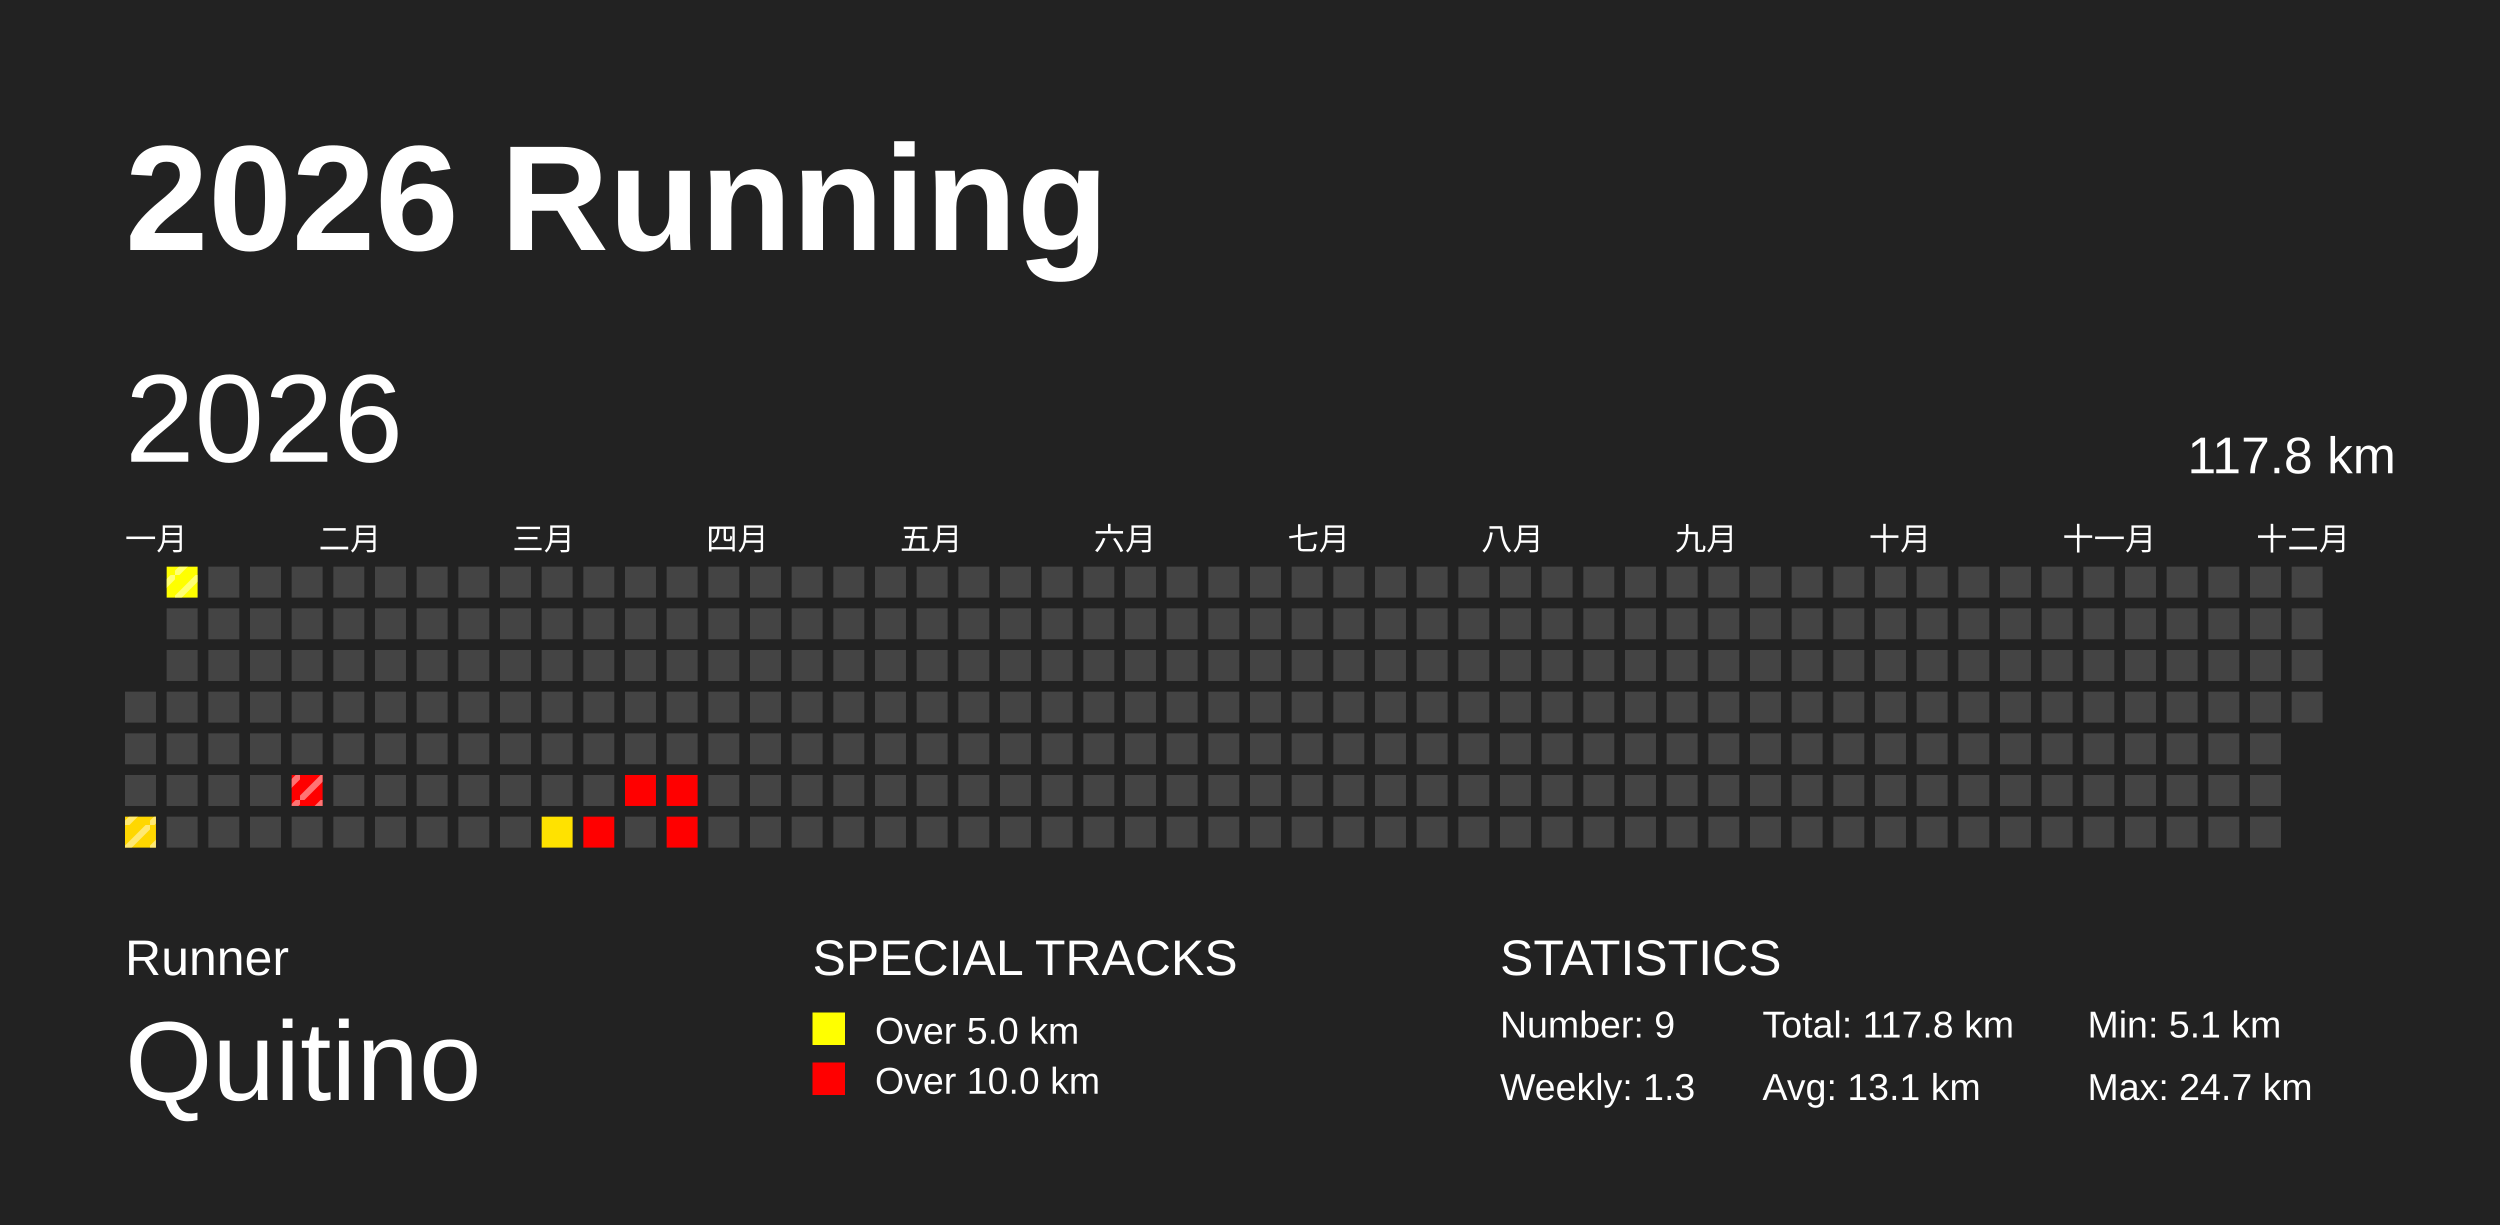
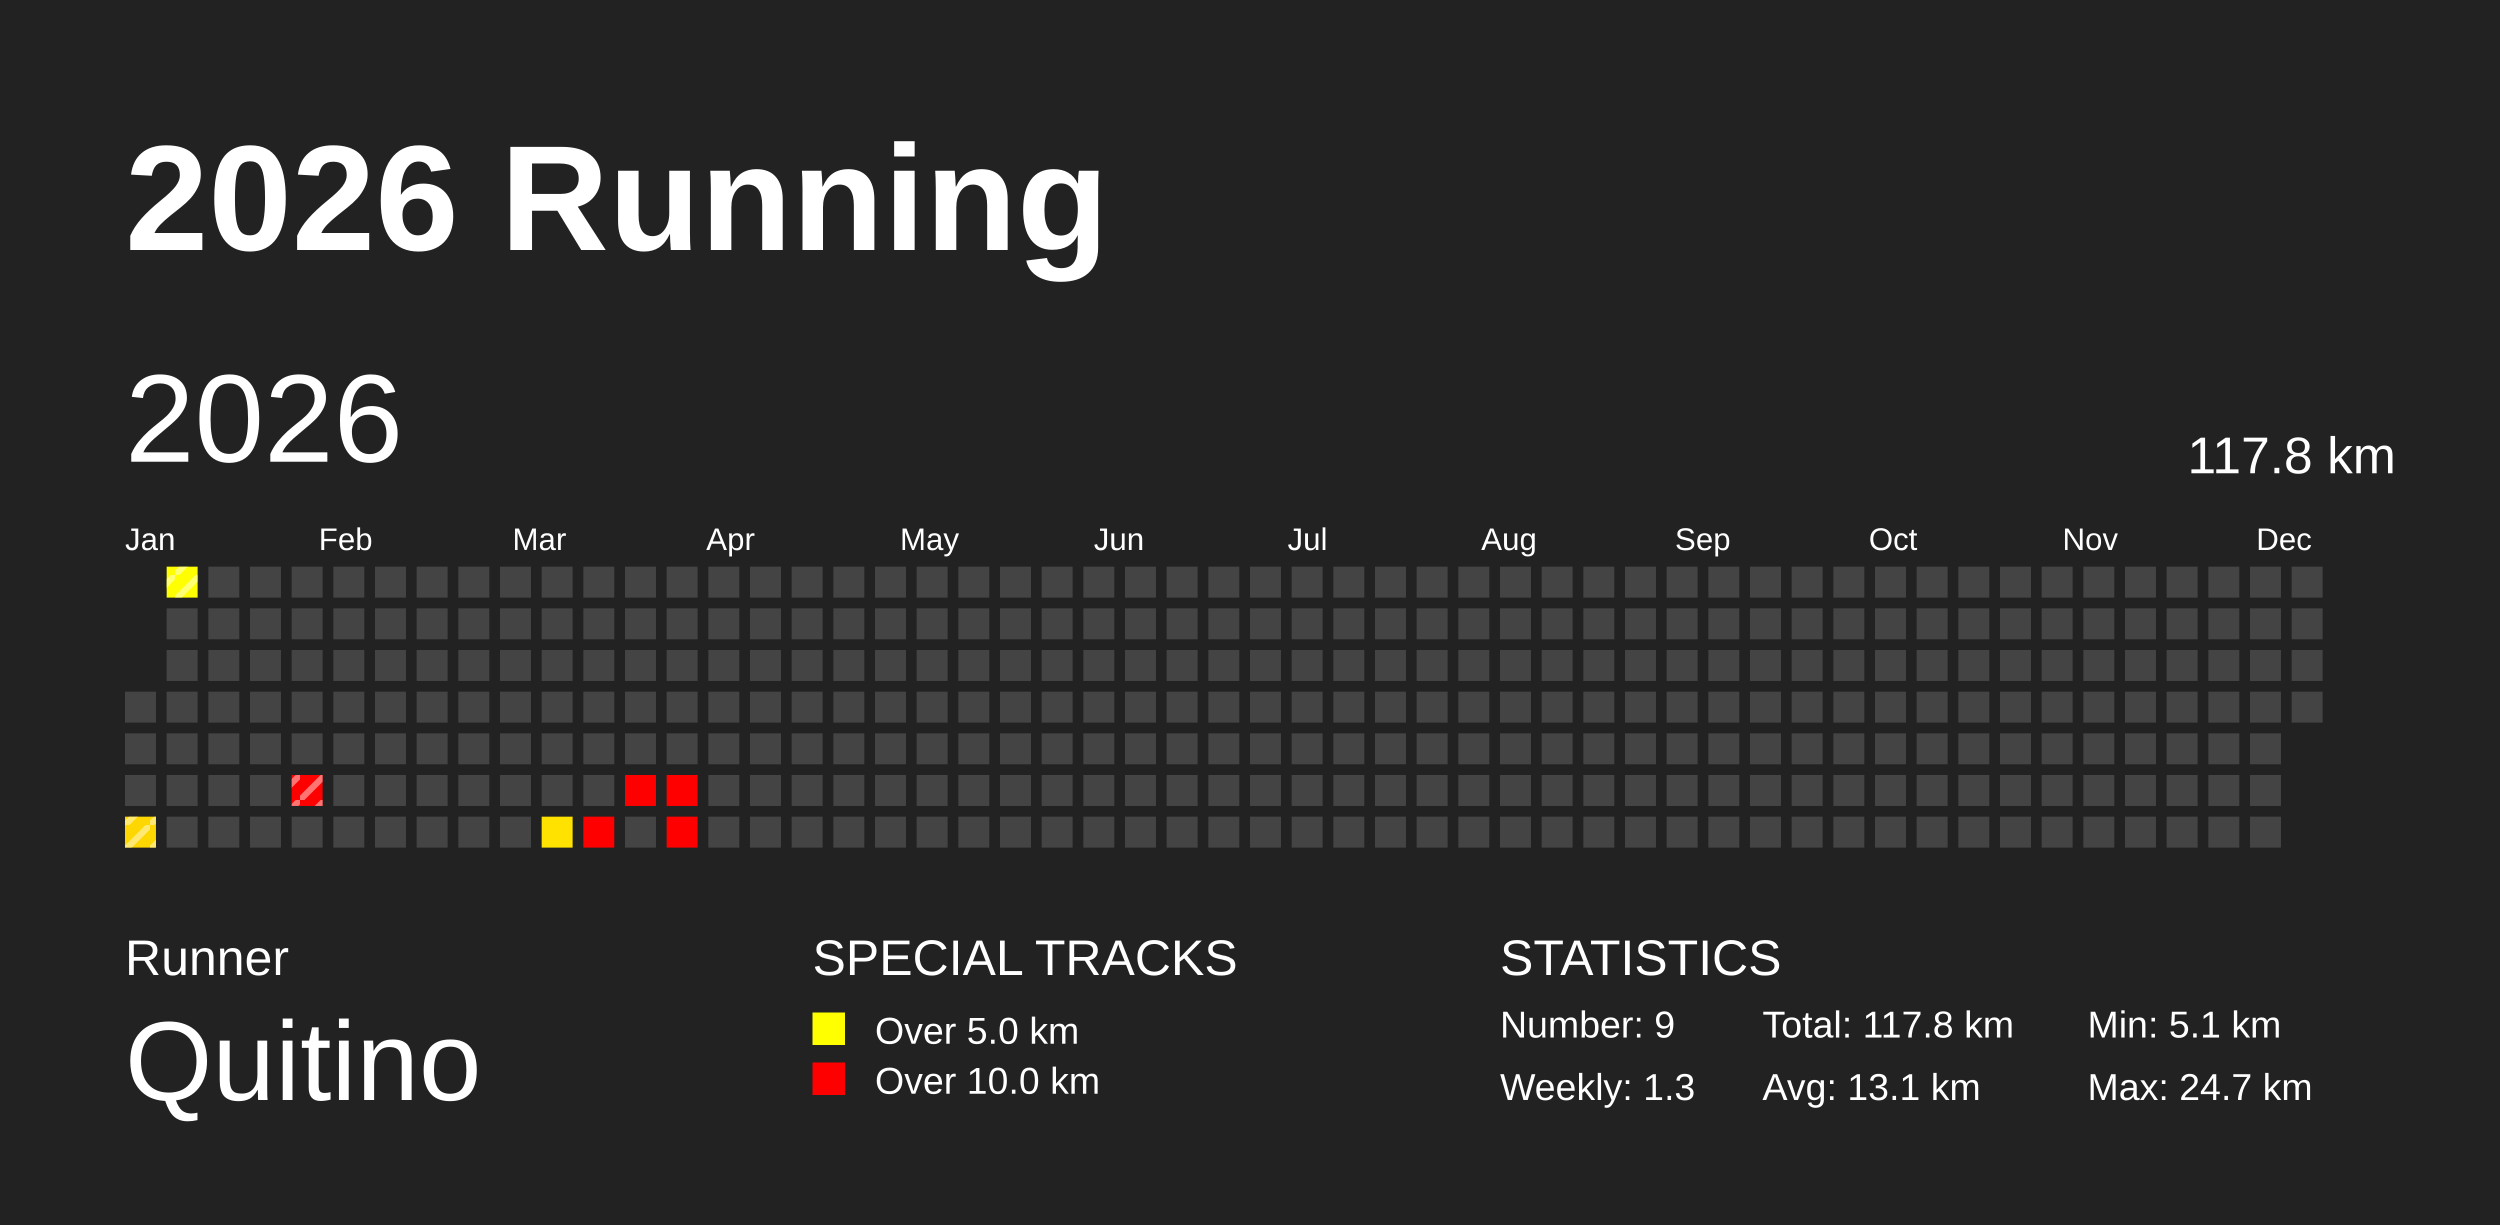
<svg xmlns="http://www.w3.org/2000/svg" baseProfile="full" height="98mm" version="1.1" viewBox="0,0,200,98" width="200mm">
  <defs>
    <pattern height="2" id="indoor-stripe" patternUnits="userSpaceOnUse" width="2">
      <line stroke="white" stroke-opacity="0.45" stroke-width="0.5" x1="0" x2="2" y1="2" y2="0" />
    </pattern>
  </defs>
  <rect fill="#222222" height="98" width="200" x="0" y="0" />
  <text fill="#FFFFFF" style="font-size:12px; font-family:Arial; font-weight:bold;" x="10" y="20">2026 Running</text>
  <text fill="#FFFFFF" style="font-size:4px; font-family:Arial" x="10" y="78">Runner</text>
  <text fill="#FFFFFF" style="font-size:9px; font-family:Arial" x="10" y="88">Quitino</text>
  <text fill="#FFFFFF" style="font-size:4px; font-family:Arial" x="65" y="78">SPECIAL TRACKS</text>
  <rect fill="yellow" height="2.6" width="2.6" x="65" y="81" />
  <text fill="#FFFFFF" style="font-size:3px; font-family:Arial" x="70" y="83.5">Over 5.0 km</text>
  <rect fill="red" height="2.6" width="2.6" x="65" y="85" />
  <text fill="#FFFFFF" style="font-size:3px; font-family:Arial" x="70" y="87.5">Over 10.0 km</text>
  <text fill="#FFFFFF" style="font-size:4px; font-family:Arial" x="120" y="78">STATISTICS</text>
  <text fill="#FFFFFF" style="font-size:3px; font-family:Arial" x="120" y="83">Number: 9</text>
  <text fill="#FFFFFF" style="font-size:3px; font-family:Arial" x="120" y="88">Weekly: 1.3</text>
  <text fill="#FFFFFF" style="font-size:3px; font-family:Arial" x="141" y="83">Total: 117.8 km</text>
  <text fill="#FFFFFF" style="font-size:3px; font-family:Arial" x="141" y="88">Avg: 13.1 km</text>
  <text fill="#FFFFFF" style="font-size:3px; font-family:Arial" x="167" y="83">Min: 5.1 km</text>
  <text fill="#FFFFFF" style="font-size:3px; font-family:Arial" x="167" y="88">Max: 24.7 km</text>
  <text dominant-baseline="hanging" fill="#FFFFFF" style="font-size:10.0px; font-family:Arial;" x="10" y="30">2026</text>
  <text dominant-baseline="hanging" fill="#FFFFFF" style="font-size:4.125px; font-family:Arial;" x="175" y="35">117.8 km</text>
-   <text fill="#FFFFFF" style="font-size:2.5px; font-family:Arial" x="10.0" y="44">一月</text>
-   <text fill="#FFFFFF" style="font-size:2.5px; font-family:Arial" x="25.5" y="44">二月</text>
-   <text fill="#FFFFFF" style="font-size:2.5px; font-family:Arial" x="41.0" y="44">三月</text>
-   <text fill="#FFFFFF" style="font-size:2.5px; font-family:Arial" x="56.5" y="44">四月</text>
-   <text fill="#FFFFFF" style="font-size:2.5px; font-family:Arial" x="72.0" y="44">五月</text>
-   <text fill="#FFFFFF" style="font-size:2.5px; font-family:Arial" x="87.5" y="44">六月</text>
-   <text fill="#FFFFFF" style="font-size:2.5px; font-family:Arial" x="103.0" y="44">七月</text>
-   <text fill="#FFFFFF" style="font-size:2.5px; font-family:Arial" x="118.5" y="44">八月</text>
-   <text fill="#FFFFFF" style="font-size:2.5px; font-family:Arial" x="134.0" y="44">九月</text>
-   <text fill="#FFFFFF" style="font-size:2.5px; font-family:Arial" x="149.5" y="44">十月</text>
-   <text fill="#FFFFFF" style="font-size:2.5px; font-family:Arial" x="165.0" y="44">十一月</text>
-   <text fill="#FFFFFF" style="font-size:2.5px; font-family:Arial" x="180.5" y="44">十二月</text>
+   <text fill="#FFFFFF" style="font-size:2.5px; font-family:Arial" x="10.0" y="44">Jan</text>
+   <text fill="#FFFFFF" style="font-size:2.5px; font-family:Arial" x="25.5" y="44">Feb</text>
+   <text fill="#FFFFFF" style="font-size:2.5px; font-family:Arial" x="41.0" y="44">Mar</text>
+   <text fill="#FFFFFF" style="font-size:2.5px; font-family:Arial" x="56.5" y="44">Apr</text>
+   <text fill="#FFFFFF" style="font-size:2.5px; font-family:Arial" x="72.0" y="44">May</text>
+   <text fill="#FFFFFF" style="font-size:2.5px; font-family:Arial" x="87.5" y="44">Jun</text>
+   <text fill="#FFFFFF" style="font-size:2.5px; font-family:Arial" x="103.0" y="44">Jul</text>
+   <text fill="#FFFFFF" style="font-size:2.5px; font-family:Arial" x="118.5" y="44">Aug</text>
+   <text fill="#FFFFFF" style="font-size:2.5px; font-family:Arial" x="134.0" y="44">Sep</text>
+   <text fill="#FFFFFF" style="font-size:2.5px; font-family:Arial" x="149.5" y="44">Oct</text>
+   <text fill="#FFFFFF" style="font-size:2.5px; font-family:Arial" x="165.0" y="44">Nov</text>
+   <text fill="#FFFFFF" style="font-size:2.5px; font-family:Arial" x="180.5" y="44">Dec</text>
  <rect fill="#444444" height="2.476" width="2.476" x="10" y="55.333" />
  <rect fill="#444444" height="2.476" width="2.476" x="10" y="58.667" />
  <rect fill="#444444" height="2.476" width="2.476" x="10" y="62" />
  <rect fill="#ffd700" height="2.476" width="2.476" x="10" y="65.333" />
  <rect fill="url(#indoor-stripe)" height="2.476" width="2.476" x="10" y="65.333" />
  <rect fill="#ffff00" height="2.476" width="2.476" x="13.333" y="45.333" />
  <rect fill="url(#indoor-stripe)" height="2.476" width="2.476" x="13.333" y="45.333" />
  <rect fill="#444444" height="2.476" width="2.476" x="13.333" y="48.667" />
  <rect fill="#444444" height="2.476" width="2.476" x="13.333" y="52" />
  <rect fill="#444444" height="2.476" width="2.476" x="13.333" y="55.333" />
  <rect fill="#444444" height="2.476" width="2.476" x="13.333" y="58.667" />
  <rect fill="#444444" height="2.476" width="2.476" x="13.333" y="62" />
  <rect fill="#444444" height="2.476" width="2.476" x="13.333" y="65.333" />
  <rect fill="#444444" height="2.476" width="2.476" x="16.667" y="45.333" />
  <rect fill="#444444" height="2.476" width="2.476" x="16.667" y="48.667" />
  <rect fill="#444444" height="2.476" width="2.476" x="16.667" y="52" />
  <rect fill="#444444" height="2.476" width="2.476" x="16.667" y="55.333" />
  <rect fill="#444444" height="2.476" width="2.476" x="16.667" y="58.667" />
  <rect fill="#444444" height="2.476" width="2.476" x="16.667" y="62" />
  <rect fill="#444444" height="2.476" width="2.476" x="16.667" y="65.333" />
  <rect fill="#444444" height="2.476" width="2.476" x="20.0" y="45.333" />
  <rect fill="#444444" height="2.476" width="2.476" x="20.0" y="48.667" />
  <rect fill="#444444" height="2.476" width="2.476" x="20.0" y="52" />
  <rect fill="#444444" height="2.476" width="2.476" x="20.0" y="55.333" />
  <rect fill="#444444" height="2.476" width="2.476" x="20.0" y="58.667" />
  <rect fill="#444444" height="2.476" width="2.476" x="20.0" y="62" />
  <rect fill="#444444" height="2.476" width="2.476" x="20.0" y="65.333" />
  <rect fill="#444444" height="2.476" width="2.476" x="23.333" y="45.333" />
  <rect fill="#444444" height="2.476" width="2.476" x="23.333" y="48.667" />
  <rect fill="#444444" height="2.476" width="2.476" x="23.333" y="52" />
  <rect fill="#444444" height="2.476" width="2.476" x="23.333" y="55.333" />
  <rect fill="#444444" height="2.476" width="2.476" x="23.333" y="58.667" />
  <rect fill="red" height="2.476" width="2.476" x="23.333" y="62" />
  <rect fill="url(#indoor-stripe)" height="2.476" width="2.476" x="23.333" y="62" />
  <rect fill="#444444" height="2.476" width="2.476" x="23.333" y="65.333" />
  <rect fill="#444444" height="2.476" width="2.476" x="26.667" y="45.333" />
  <rect fill="#444444" height="2.476" width="2.476" x="26.667" y="48.667" />
  <rect fill="#444444" height="2.476" width="2.476" x="26.667" y="52" />
  <rect fill="#444444" height="2.476" width="2.476" x="26.667" y="55.333" />
  <rect fill="#444444" height="2.476" width="2.476" x="26.667" y="58.667" />
  <rect fill="#444444" height="2.476" width="2.476" x="26.667" y="62" />
  <rect fill="#444444" height="2.476" width="2.476" x="26.667" y="65.333" />
  <rect fill="#444444" height="2.476" width="2.476" x="30" y="45.333" />
  <rect fill="#444444" height="2.476" width="2.476" x="30" y="48.667" />
  <rect fill="#444444" height="2.476" width="2.476" x="30" y="52" />
  <rect fill="#444444" height="2.476" width="2.476" x="30" y="55.333" />
  <rect fill="#444444" height="2.476" width="2.476" x="30" y="58.667" />
  <rect fill="#444444" height="2.476" width="2.476" x="30" y="62" />
  <rect fill="#444444" height="2.476" width="2.476" x="30" y="65.333" />
  <rect fill="#444444" height="2.476" width="2.476" x="33.333" y="45.333" />
  <rect fill="#444444" height="2.476" width="2.476" x="33.333" y="48.667" />
  <rect fill="#444444" height="2.476" width="2.476" x="33.333" y="52" />
  <rect fill="#444444" height="2.476" width="2.476" x="33.333" y="55.333" />
  <rect fill="#444444" height="2.476" width="2.476" x="33.333" y="58.667" />
  <rect fill="#444444" height="2.476" width="2.476" x="33.333" y="62" />
  <rect fill="#444444" height="2.476" width="2.476" x="33.333" y="65.333" />
  <rect fill="#444444" height="2.476" width="2.476" x="36.667" y="45.333" />
  <rect fill="#444444" height="2.476" width="2.476" x="36.667" y="48.667" />
  <rect fill="#444444" height="2.476" width="2.476" x="36.667" y="52" />
  <rect fill="#444444" height="2.476" width="2.476" x="36.667" y="55.333" />
  <rect fill="#444444" height="2.476" width="2.476" x="36.667" y="58.667" />
  <rect fill="#444444" height="2.476" width="2.476" x="36.667" y="62" />
  <rect fill="#444444" height="2.476" width="2.476" x="36.667" y="65.333" />
  <rect fill="#444444" height="2.476" width="2.476" x="40.0" y="45.333" />
  <rect fill="#444444" height="2.476" width="2.476" x="40.0" y="48.667" />
  <rect fill="#444444" height="2.476" width="2.476" x="40.0" y="52" />
  <rect fill="#444444" height="2.476" width="2.476" x="40.0" y="55.333" />
  <rect fill="#444444" height="2.476" width="2.476" x="40.0" y="58.667" />
  <rect fill="#444444" height="2.476" width="2.476" x="40.0" y="62" />
  <rect fill="#444444" height="2.476" width="2.476" x="40.0" y="65.333" />
  <rect fill="#444444" height="2.476" width="2.476" x="43.333" y="45.333" />
  <rect fill="#444444" height="2.476" width="2.476" x="43.333" y="48.667" />
  <rect fill="#444444" height="2.476" width="2.476" x="43.333" y="52" />
  <rect fill="#444444" height="2.476" width="2.476" x="43.333" y="55.333" />
  <rect fill="#444444" height="2.476" width="2.476" x="43.333" y="58.667" />
  <rect fill="#444444" height="2.476" width="2.476" x="43.333" y="62" />
  <rect fill="#ffe200" height="2.476" width="2.476" x="43.333" y="65.333" />
  <rect fill="#444444" height="2.476" width="2.476" x="46.667" y="45.333" />
  <rect fill="#444444" height="2.476" width="2.476" x="46.667" y="48.667" />
  <rect fill="#444444" height="2.476" width="2.476" x="46.667" y="52" />
  <rect fill="#444444" height="2.476" width="2.476" x="46.667" y="55.333" />
  <rect fill="#444444" height="2.476" width="2.476" x="46.667" y="58.667" />
  <rect fill="#444444" height="2.476" width="2.476" x="46.667" y="62" />
  <rect fill="red" height="2.476" width="2.476" x="46.667" y="65.333" />
  <rect fill="#444444" height="2.476" width="2.476" x="50" y="45.333" />
  <rect fill="#444444" height="2.476" width="2.476" x="50" y="48.667" />
  <rect fill="#444444" height="2.476" width="2.476" x="50" y="52" />
  <rect fill="#444444" height="2.476" width="2.476" x="50" y="55.333" />
  <rect fill="#444444" height="2.476" width="2.476" x="50" y="58.667" />
  <rect fill="red" height="2.476" width="2.476" x="50" y="62" />
  <rect fill="#444444" height="2.476" width="2.476" x="50" y="65.333" />
  <rect fill="#444444" height="2.476" width="2.476" x="53.333" y="45.333" />
  <rect fill="#444444" height="2.476" width="2.476" x="53.333" y="48.667" />
  <rect fill="#444444" height="2.476" width="2.476" x="53.333" y="52" />
  <rect fill="#444444" height="2.476" width="2.476" x="53.333" y="55.333" />
  <rect fill="#444444" height="2.476" width="2.476" x="53.333" y="58.667" />
  <rect fill="red" height="2.476" width="2.476" x="53.333" y="62" />
  <rect fill="red" height="2.476" width="2.476" x="53.333" y="65.333" />
  <rect fill="#444444" height="2.476" width="2.476" x="56.667" y="45.333" />
  <rect fill="#444444" height="2.476" width="2.476" x="56.667" y="48.667" />
  <rect fill="#444444" height="2.476" width="2.476" x="56.667" y="52" />
  <rect fill="#444444" height="2.476" width="2.476" x="56.667" y="55.333" />
  <rect fill="#444444" height="2.476" width="2.476" x="56.667" y="58.667" />
  <rect fill="#444444" height="2.476" width="2.476" x="56.667" y="62" />
  <rect fill="#444444" height="2.476" width="2.476" x="56.667" y="65.333" />
  <rect fill="#444444" height="2.476" width="2.476" x="60" y="45.333" />
  <rect fill="#444444" height="2.476" width="2.476" x="60" y="48.667" />
  <rect fill="#444444" height="2.476" width="2.476" x="60" y="52" />
  <rect fill="#444444" height="2.476" width="2.476" x="60" y="55.333" />
  <rect fill="#444444" height="2.476" width="2.476" x="60" y="58.667" />
  <rect fill="#444444" height="2.476" width="2.476" x="60" y="62" />
  <rect fill="#444444" height="2.476" width="2.476" x="60" y="65.333" />
  <rect fill="#444444" height="2.476" width="2.476" x="63.333" y="45.333" />
  <rect fill="#444444" height="2.476" width="2.476" x="63.333" y="48.667" />
  <rect fill="#444444" height="2.476" width="2.476" x="63.333" y="52" />
  <rect fill="#444444" height="2.476" width="2.476" x="63.333" y="55.333" />
  <rect fill="#444444" height="2.476" width="2.476" x="63.333" y="58.667" />
  <rect fill="#444444" height="2.476" width="2.476" x="63.333" y="62" />
  <rect fill="#444444" height="2.476" width="2.476" x="63.333" y="65.333" />
  <rect fill="#444444" height="2.476" width="2.476" x="66.667" y="45.333" />
  <rect fill="#444444" height="2.476" width="2.476" x="66.667" y="48.667" />
  <rect fill="#444444" height="2.476" width="2.476" x="66.667" y="52" />
  <rect fill="#444444" height="2.476" width="2.476" x="66.667" y="55.333" />
  <rect fill="#444444" height="2.476" width="2.476" x="66.667" y="58.667" />
  <rect fill="#444444" height="2.476" width="2.476" x="66.667" y="62" />
  <rect fill="#444444" height="2.476" width="2.476" x="66.667" y="65.333" />
  <rect fill="#444444" height="2.476" width="2.476" x="70" y="45.333" />
  <rect fill="#444444" height="2.476" width="2.476" x="70" y="48.667" />
  <rect fill="#444444" height="2.476" width="2.476" x="70" y="52" />
  <rect fill="#444444" height="2.476" width="2.476" x="70" y="55.333" />
  <rect fill="#444444" height="2.476" width="2.476" x="70" y="58.667" />
  <rect fill="#444444" height="2.476" width="2.476" x="70" y="62" />
  <rect fill="#444444" height="2.476" width="2.476" x="70" y="65.333" />
  <rect fill="#444444" height="2.476" width="2.476" x="73.333" y="45.333" />
  <rect fill="#444444" height="2.476" width="2.476" x="73.333" y="48.667" />
  <rect fill="#444444" height="2.476" width="2.476" x="73.333" y="52" />
  <rect fill="#444444" height="2.476" width="2.476" x="73.333" y="55.333" />
  <rect fill="#444444" height="2.476" width="2.476" x="73.333" y="58.667" />
  <rect fill="#444444" height="2.476" width="2.476" x="73.333" y="62" />
  <rect fill="#444444" height="2.476" width="2.476" x="73.333" y="65.333" />
  <rect fill="#444444" height="2.476" width="2.476" x="76.667" y="45.333" />
  <rect fill="#444444" height="2.476" width="2.476" x="76.667" y="48.667" />
  <rect fill="#444444" height="2.476" width="2.476" x="76.667" y="52" />
  <rect fill="#444444" height="2.476" width="2.476" x="76.667" y="55.333" />
  <rect fill="#444444" height="2.476" width="2.476" x="76.667" y="58.667" />
  <rect fill="#444444" height="2.476" width="2.476" x="76.667" y="62" />
  <rect fill="#444444" height="2.476" width="2.476" x="76.667" y="65.333" />
  <rect fill="#444444" height="2.476" width="2.476" x="80.0" y="45.333" />
  <rect fill="#444444" height="2.476" width="2.476" x="80.0" y="48.667" />
  <rect fill="#444444" height="2.476" width="2.476" x="80.0" y="52" />
  <rect fill="#444444" height="2.476" width="2.476" x="80.0" y="55.333" />
  <rect fill="#444444" height="2.476" width="2.476" x="80.0" y="58.667" />
  <rect fill="#444444" height="2.476" width="2.476" x="80.0" y="62" />
  <rect fill="#444444" height="2.476" width="2.476" x="80.0" y="65.333" />
  <rect fill="#444444" height="2.476" width="2.476" x="83.333" y="45.333" />
  <rect fill="#444444" height="2.476" width="2.476" x="83.333" y="48.667" />
  <rect fill="#444444" height="2.476" width="2.476" x="83.333" y="52" />
  <rect fill="#444444" height="2.476" width="2.476" x="83.333" y="55.333" />
  <rect fill="#444444" height="2.476" width="2.476" x="83.333" y="58.667" />
  <rect fill="#444444" height="2.476" width="2.476" x="83.333" y="62" />
  <rect fill="#444444" height="2.476" width="2.476" x="83.333" y="65.333" />
  <rect fill="#444444" height="2.476" width="2.476" x="86.667" y="45.333" />
  <rect fill="#444444" height="2.476" width="2.476" x="86.667" y="48.667" />
  <rect fill="#444444" height="2.476" width="2.476" x="86.667" y="52" />
  <rect fill="#444444" height="2.476" width="2.476" x="86.667" y="55.333" />
  <rect fill="#444444" height="2.476" width="2.476" x="86.667" y="58.667" />
  <rect fill="#444444" height="2.476" width="2.476" x="86.667" y="62" />
  <rect fill="#444444" height="2.476" width="2.476" x="86.667" y="65.333" />
  <rect fill="#444444" height="2.476" width="2.476" x="90" y="45.333" />
  <rect fill="#444444" height="2.476" width="2.476" x="90" y="48.667" />
  <rect fill="#444444" height="2.476" width="2.476" x="90" y="52" />
  <rect fill="#444444" height="2.476" width="2.476" x="90" y="55.333" />
  <rect fill="#444444" height="2.476" width="2.476" x="90" y="58.667" />
  <rect fill="#444444" height="2.476" width="2.476" x="90" y="62" />
  <rect fill="#444444" height="2.476" width="2.476" x="90" y="65.333" />
  <rect fill="#444444" height="2.476" width="2.476" x="93.333" y="45.333" />
  <rect fill="#444444" height="2.476" width="2.476" x="93.333" y="48.667" />
  <rect fill="#444444" height="2.476" width="2.476" x="93.333" y="52" />
  <rect fill="#444444" height="2.476" width="2.476" x="93.333" y="55.333" />
  <rect fill="#444444" height="2.476" width="2.476" x="93.333" y="58.667" />
  <rect fill="#444444" height="2.476" width="2.476" x="93.333" y="62" />
  <rect fill="#444444" height="2.476" width="2.476" x="93.333" y="65.333" />
  <rect fill="#444444" height="2.476" width="2.476" x="96.667" y="45.333" />
  <rect fill="#444444" height="2.476" width="2.476" x="96.667" y="48.667" />
  <rect fill="#444444" height="2.476" width="2.476" x="96.667" y="52" />
  <rect fill="#444444" height="2.476" width="2.476" x="96.667" y="55.333" />
  <rect fill="#444444" height="2.476" width="2.476" x="96.667" y="58.667" />
  <rect fill="#444444" height="2.476" width="2.476" x="96.667" y="62" />
  <rect fill="#444444" height="2.476" width="2.476" x="96.667" y="65.333" />
  <rect fill="#444444" height="2.476" width="2.476" x="100" y="45.333" />
  <rect fill="#444444" height="2.476" width="2.476" x="100" y="48.667" />
  <rect fill="#444444" height="2.476" width="2.476" x="100" y="52" />
  <rect fill="#444444" height="2.476" width="2.476" x="100" y="55.333" />
  <rect fill="#444444" height="2.476" width="2.476" x="100" y="58.667" />
  <rect fill="#444444" height="2.476" width="2.476" x="100" y="62" />
  <rect fill="#444444" height="2.476" width="2.476" x="100" y="65.333" />
  <rect fill="#444444" height="2.476" width="2.476" x="103.333" y="45.333" />
  <rect fill="#444444" height="2.476" width="2.476" x="103.333" y="48.667" />
  <rect fill="#444444" height="2.476" width="2.476" x="103.333" y="52" />
  <rect fill="#444444" height="2.476" width="2.476" x="103.333" y="55.333" />
  <rect fill="#444444" height="2.476" width="2.476" x="103.333" y="58.667" />
  <rect fill="#444444" height="2.476" width="2.476" x="103.333" y="62" />
  <rect fill="#444444" height="2.476" width="2.476" x="103.333" y="65.333" />
  <rect fill="#444444" height="2.476" width="2.476" x="106.667" y="45.333" />
  <rect fill="#444444" height="2.476" width="2.476" x="106.667" y="48.667" />
  <rect fill="#444444" height="2.476" width="2.476" x="106.667" y="52" />
  <rect fill="#444444" height="2.476" width="2.476" x="106.667" y="55.333" />
  <rect fill="#444444" height="2.476" width="2.476" x="106.667" y="58.667" />
  <rect fill="#444444" height="2.476" width="2.476" x="106.667" y="62" />
  <rect fill="#444444" height="2.476" width="2.476" x="106.667" y="65.333" />
  <rect fill="#444444" height="2.476" width="2.476" x="110" y="45.333" />
  <rect fill="#444444" height="2.476" width="2.476" x="110" y="48.667" />
  <rect fill="#444444" height="2.476" width="2.476" x="110" y="52" />
  <rect fill="#444444" height="2.476" width="2.476" x="110" y="55.333" />
  <rect fill="#444444" height="2.476" width="2.476" x="110" y="58.667" />
  <rect fill="#444444" height="2.476" width="2.476" x="110" y="62" />
  <rect fill="#444444" height="2.476" width="2.476" x="110" y="65.333" />
  <rect fill="#444444" height="2.476" width="2.476" x="113.333" y="45.333" />
  <rect fill="#444444" height="2.476" width="2.476" x="113.333" y="48.667" />
  <rect fill="#444444" height="2.476" width="2.476" x="113.333" y="52" />
  <rect fill="#444444" height="2.476" width="2.476" x="113.333" y="55.333" />
  <rect fill="#444444" height="2.476" width="2.476" x="113.333" y="58.667" />
  <rect fill="#444444" height="2.476" width="2.476" x="113.333" y="62" />
  <rect fill="#444444" height="2.476" width="2.476" x="113.333" y="65.333" />
  <rect fill="#444444" height="2.476" width="2.476" x="116.667" y="45.333" />
  <rect fill="#444444" height="2.476" width="2.476" x="116.667" y="48.667" />
  <rect fill="#444444" height="2.476" width="2.476" x="116.667" y="52" />
  <rect fill="#444444" height="2.476" width="2.476" x="116.667" y="55.333" />
  <rect fill="#444444" height="2.476" width="2.476" x="116.667" y="58.667" />
  <rect fill="#444444" height="2.476" width="2.476" x="116.667" y="62" />
  <rect fill="#444444" height="2.476" width="2.476" x="116.667" y="65.333" />
  <rect fill="#444444" height="2.476" width="2.476" x="120" y="45.333" />
  <rect fill="#444444" height="2.476" width="2.476" x="120" y="48.667" />
  <rect fill="#444444" height="2.476" width="2.476" x="120" y="52" />
  <rect fill="#444444" height="2.476" width="2.476" x="120" y="55.333" />
  <rect fill="#444444" height="2.476" width="2.476" x="120" y="58.667" />
  <rect fill="#444444" height="2.476" width="2.476" x="120" y="62" />
  <rect fill="#444444" height="2.476" width="2.476" x="120" y="65.333" />
  <rect fill="#444444" height="2.476" width="2.476" x="123.333" y="45.333" />
  <rect fill="#444444" height="2.476" width="2.476" x="123.333" y="48.667" />
  <rect fill="#444444" height="2.476" width="2.476" x="123.333" y="52" />
  <rect fill="#444444" height="2.476" width="2.476" x="123.333" y="55.333" />
  <rect fill="#444444" height="2.476" width="2.476" x="123.333" y="58.667" />
  <rect fill="#444444" height="2.476" width="2.476" x="123.333" y="62" />
  <rect fill="#444444" height="2.476" width="2.476" x="123.333" y="65.333" />
  <rect fill="#444444" height="2.476" width="2.476" x="126.667" y="45.333" />
  <rect fill="#444444" height="2.476" width="2.476" x="126.667" y="48.667" />
  <rect fill="#444444" height="2.476" width="2.476" x="126.667" y="52" />
  <rect fill="#444444" height="2.476" width="2.476" x="126.667" y="55.333" />
  <rect fill="#444444" height="2.476" width="2.476" x="126.667" y="58.667" />
  <rect fill="#444444" height="2.476" width="2.476" x="126.667" y="62" />
  <rect fill="#444444" height="2.476" width="2.476" x="126.667" y="65.333" />
  <rect fill="#444444" height="2.476" width="2.476" x="130" y="45.333" />
  <rect fill="#444444" height="2.476" width="2.476" x="130" y="48.667" />
  <rect fill="#444444" height="2.476" width="2.476" x="130" y="52" />
  <rect fill="#444444" height="2.476" width="2.476" x="130" y="55.333" />
  <rect fill="#444444" height="2.476" width="2.476" x="130" y="58.667" />
  <rect fill="#444444" height="2.476" width="2.476" x="130" y="62" />
  <rect fill="#444444" height="2.476" width="2.476" x="130" y="65.333" />
  <rect fill="#444444" height="2.476" width="2.476" x="133.333" y="45.333" />
  <rect fill="#444444" height="2.476" width="2.476" x="133.333" y="48.667" />
  <rect fill="#444444" height="2.476" width="2.476" x="133.333" y="52" />
  <rect fill="#444444" height="2.476" width="2.476" x="133.333" y="55.333" />
  <rect fill="#444444" height="2.476" width="2.476" x="133.333" y="58.667" />
  <rect fill="#444444" height="2.476" width="2.476" x="133.333" y="62" />
  <rect fill="#444444" height="2.476" width="2.476" x="133.333" y="65.333" />
  <rect fill="#444444" height="2.476" width="2.476" x="136.667" y="45.333" />
  <rect fill="#444444" height="2.476" width="2.476" x="136.667" y="48.667" />
  <rect fill="#444444" height="2.476" width="2.476" x="136.667" y="52" />
  <rect fill="#444444" height="2.476" width="2.476" x="136.667" y="55.333" />
  <rect fill="#444444" height="2.476" width="2.476" x="136.667" y="58.667" />
  <rect fill="#444444" height="2.476" width="2.476" x="136.667" y="62" />
  <rect fill="#444444" height="2.476" width="2.476" x="136.667" y="65.333" />
  <rect fill="#444444" height="2.476" width="2.476" x="140" y="45.333" />
  <rect fill="#444444" height="2.476" width="2.476" x="140" y="48.667" />
  <rect fill="#444444" height="2.476" width="2.476" x="140" y="52" />
  <rect fill="#444444" height="2.476" width="2.476" x="140" y="55.333" />
  <rect fill="#444444" height="2.476" width="2.476" x="140" y="58.667" />
  <rect fill="#444444" height="2.476" width="2.476" x="140" y="62" />
  <rect fill="#444444" height="2.476" width="2.476" x="140" y="65.333" />
  <rect fill="#444444" height="2.476" width="2.476" x="143.333" y="45.333" />
  <rect fill="#444444" height="2.476" width="2.476" x="143.333" y="48.667" />
  <rect fill="#444444" height="2.476" width="2.476" x="143.333" y="52" />
  <rect fill="#444444" height="2.476" width="2.476" x="143.333" y="55.333" />
  <rect fill="#444444" height="2.476" width="2.476" x="143.333" y="58.667" />
  <rect fill="#444444" height="2.476" width="2.476" x="143.333" y="62" />
  <rect fill="#444444" height="2.476" width="2.476" x="143.333" y="65.333" />
  <rect fill="#444444" height="2.476" width="2.476" x="146.667" y="45.333" />
  <rect fill="#444444" height="2.476" width="2.476" x="146.667" y="48.667" />
  <rect fill="#444444" height="2.476" width="2.476" x="146.667" y="52" />
  <rect fill="#444444" height="2.476" width="2.476" x="146.667" y="55.333" />
  <rect fill="#444444" height="2.476" width="2.476" x="146.667" y="58.667" />
  <rect fill="#444444" height="2.476" width="2.476" x="146.667" y="62" />
  <rect fill="#444444" height="2.476" width="2.476" x="146.667" y="65.333" />
  <rect fill="#444444" height="2.476" width="2.476" x="150.0" y="45.333" />
  <rect fill="#444444" height="2.476" width="2.476" x="150.0" y="48.667" />
  <rect fill="#444444" height="2.476" width="2.476" x="150.0" y="52" />
  <rect fill="#444444" height="2.476" width="2.476" x="150.0" y="55.333" />
  <rect fill="#444444" height="2.476" width="2.476" x="150.0" y="58.667" />
  <rect fill="#444444" height="2.476" width="2.476" x="150.0" y="62" />
  <rect fill="#444444" height="2.476" width="2.476" x="150.0" y="65.333" />
  <rect fill="#444444" height="2.476" width="2.476" x="153.333" y="45.333" />
  <rect fill="#444444" height="2.476" width="2.476" x="153.333" y="48.667" />
  <rect fill="#444444" height="2.476" width="2.476" x="153.333" y="52" />
  <rect fill="#444444" height="2.476" width="2.476" x="153.333" y="55.333" />
  <rect fill="#444444" height="2.476" width="2.476" x="153.333" y="58.667" />
  <rect fill="#444444" height="2.476" width="2.476" x="153.333" y="62" />
  <rect fill="#444444" height="2.476" width="2.476" x="153.333" y="65.333" />
  <rect fill="#444444" height="2.476" width="2.476" x="156.667" y="45.333" />
  <rect fill="#444444" height="2.476" width="2.476" x="156.667" y="48.667" />
  <rect fill="#444444" height="2.476" width="2.476" x="156.667" y="52" />
  <rect fill="#444444" height="2.476" width="2.476" x="156.667" y="55.333" />
  <rect fill="#444444" height="2.476" width="2.476" x="156.667" y="58.667" />
  <rect fill="#444444" height="2.476" width="2.476" x="156.667" y="62" />
  <rect fill="#444444" height="2.476" width="2.476" x="156.667" y="65.333" />
  <rect fill="#444444" height="2.476" width="2.476" x="160" y="45.333" />
  <rect fill="#444444" height="2.476" width="2.476" x="160" y="48.667" />
  <rect fill="#444444" height="2.476" width="2.476" x="160" y="52" />
  <rect fill="#444444" height="2.476" width="2.476" x="160" y="55.333" />
  <rect fill="#444444" height="2.476" width="2.476" x="160" y="58.667" />
  <rect fill="#444444" height="2.476" width="2.476" x="160" y="62" />
  <rect fill="#444444" height="2.476" width="2.476" x="160" y="65.333" />
  <rect fill="#444444" height="2.476" width="2.476" x="163.333" y="45.333" />
  <rect fill="#444444" height="2.476" width="2.476" x="163.333" y="48.667" />
  <rect fill="#444444" height="2.476" width="2.476" x="163.333" y="52" />
  <rect fill="#444444" height="2.476" width="2.476" x="163.333" y="55.333" />
  <rect fill="#444444" height="2.476" width="2.476" x="163.333" y="58.667" />
  <rect fill="#444444" height="2.476" width="2.476" x="163.333" y="62" />
  <rect fill="#444444" height="2.476" width="2.476" x="163.333" y="65.333" />
  <rect fill="#444444" height="2.476" width="2.476" x="166.667" y="45.333" />
  <rect fill="#444444" height="2.476" width="2.476" x="166.667" y="48.667" />
  <rect fill="#444444" height="2.476" width="2.476" x="166.667" y="52" />
  <rect fill="#444444" height="2.476" width="2.476" x="166.667" y="55.333" />
  <rect fill="#444444" height="2.476" width="2.476" x="166.667" y="58.667" />
  <rect fill="#444444" height="2.476" width="2.476" x="166.667" y="62" />
  <rect fill="#444444" height="2.476" width="2.476" x="166.667" y="65.333" />
  <rect fill="#444444" height="2.476" width="2.476" x="170" y="45.333" />
  <rect fill="#444444" height="2.476" width="2.476" x="170" y="48.667" />
  <rect fill="#444444" height="2.476" width="2.476" x="170" y="52" />
  <rect fill="#444444" height="2.476" width="2.476" x="170" y="55.333" />
  <rect fill="#444444" height="2.476" width="2.476" x="170" y="58.667" />
  <rect fill="#444444" height="2.476" width="2.476" x="170" y="62" />
  <rect fill="#444444" height="2.476" width="2.476" x="170" y="65.333" />
  <rect fill="#444444" height="2.476" width="2.476" x="173.333" y="45.333" />
  <rect fill="#444444" height="2.476" width="2.476" x="173.333" y="48.667" />
  <rect fill="#444444" height="2.476" width="2.476" x="173.333" y="52" />
  <rect fill="#444444" height="2.476" width="2.476" x="173.333" y="55.333" />
  <rect fill="#444444" height="2.476" width="2.476" x="173.333" y="58.667" />
  <rect fill="#444444" height="2.476" width="2.476" x="173.333" y="62" />
  <rect fill="#444444" height="2.476" width="2.476" x="173.333" y="65.333" />
  <rect fill="#444444" height="2.476" width="2.476" x="176.667" y="45.333" />
  <rect fill="#444444" height="2.476" width="2.476" x="176.667" y="48.667" />
  <rect fill="#444444" height="2.476" width="2.476" x="176.667" y="52" />
  <rect fill="#444444" height="2.476" width="2.476" x="176.667" y="55.333" />
  <rect fill="#444444" height="2.476" width="2.476" x="176.667" y="58.667" />
  <rect fill="#444444" height="2.476" width="2.476" x="176.667" y="62" />
  <rect fill="#444444" height="2.476" width="2.476" x="176.667" y="65.333" />
  <rect fill="#444444" height="2.476" width="2.476" x="180" y="45.333" />
  <rect fill="#444444" height="2.476" width="2.476" x="180" y="48.667" />
  <rect fill="#444444" height="2.476" width="2.476" x="180" y="52" />
  <rect fill="#444444" height="2.476" width="2.476" x="180" y="55.333" />
  <rect fill="#444444" height="2.476" width="2.476" x="180" y="58.667" />
  <rect fill="#444444" height="2.476" width="2.476" x="180" y="62" />
  <rect fill="#444444" height="2.476" width="2.476" x="180" y="65.333" />
  <rect fill="#444444" height="2.476" width="2.476" x="183.333" y="45.333" />
  <rect fill="#444444" height="2.476" width="2.476" x="183.333" y="48.667" />
  <rect fill="#444444" height="2.476" width="2.476" x="183.333" y="52" />
  <rect fill="#444444" height="2.476" width="2.476" x="183.333" y="55.333" />
</svg>
